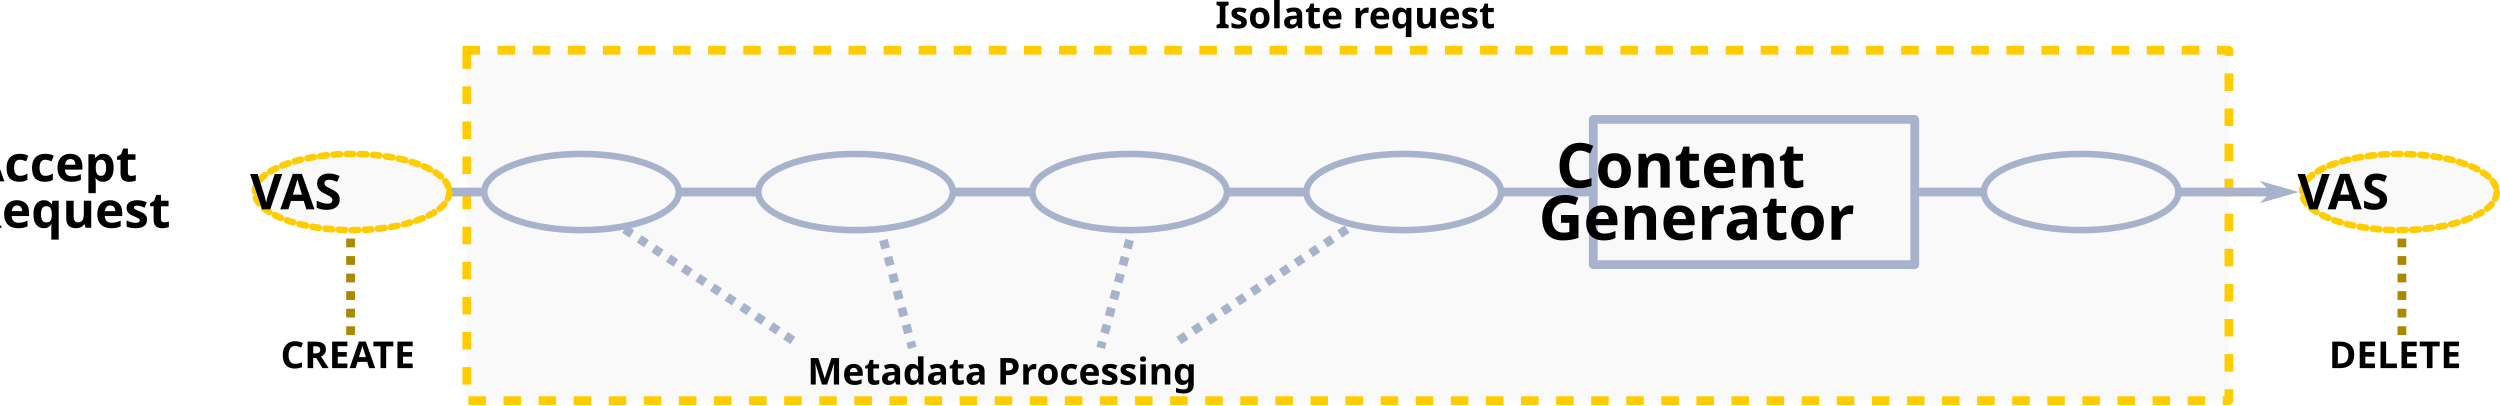
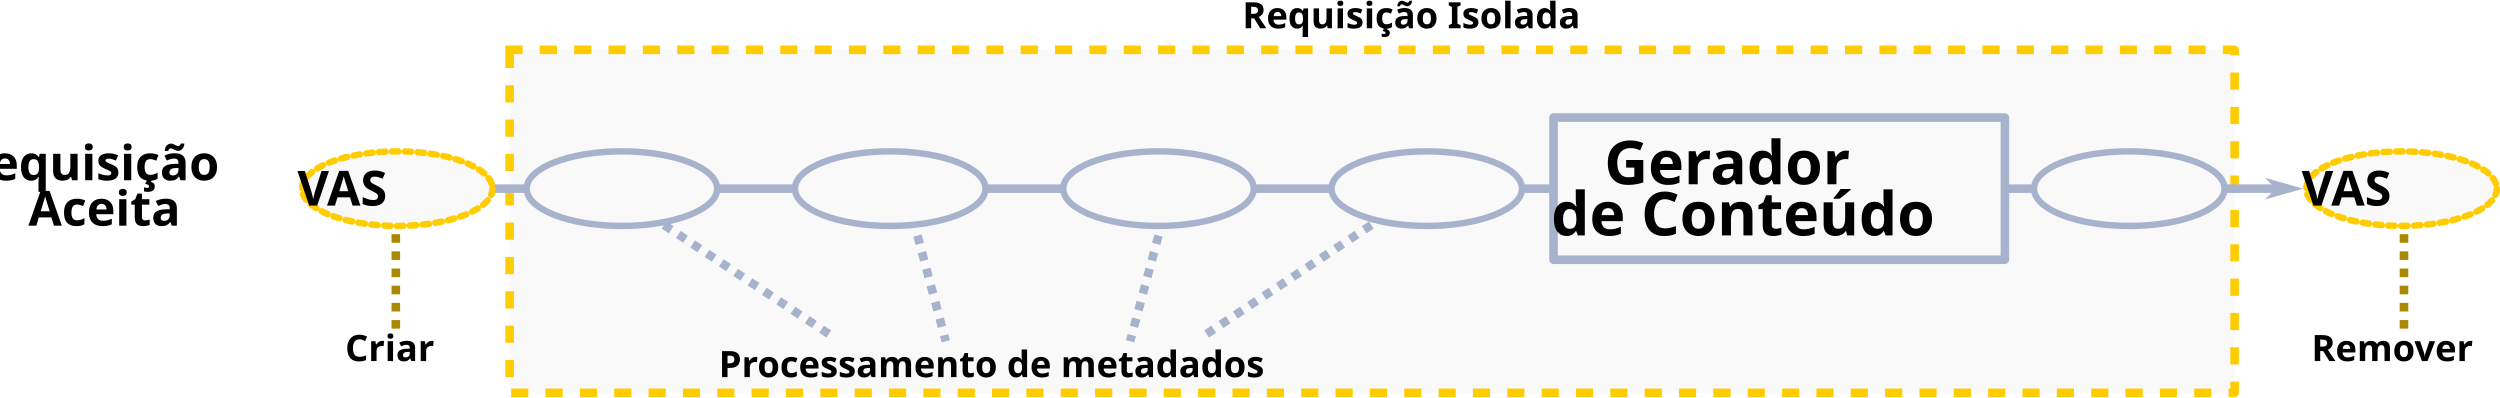
- <svg xmlns="http://www.w3.org/2000/svg" width="1140.033mm" height="184.695mm" viewBox="0 0 1140.033 184.695" version="1.1" id="svg8">
+ <svg xmlns="http://www.w3.org/2000/svg" width="1164.552mm" height="185.001mm" viewBox="0 0 1164.552 185.001" version="1.1" id="svg8">
  <defs id="defs2">
    <marker orient="auto" refY="0" refX="0" id="Arrow1Sstart" style="overflow:visible">
      <path id="path5565" d="M 0,0 5,-5 -12.5,0 5,5 Z" style="fill:#a7b3cd;fill-opacity:1;fill-rule:evenodd;stroke:#a7b3cd;stroke-width:1pt;stroke-opacity:1" transform="matrix(0.2,0,0,0.2,1.2,0)" />
    </marker>
    <marker style="overflow:visible" id="marker7534" refX="0" refY="0" orient="auto">
      <path transform="matrix(-0.3,0,0,-0.3,0.69,0)" d="M 8.719,4.034 -2.207,0.016 8.719,-4.002 c -1.745,2.372 -1.735,5.617 -6e-7,8.035 z" style="fill:#a7b3cd;fill-opacity:1;fill-rule:evenodd;stroke:#a7b3cd;stroke-width:0.625;stroke-linejoin:round;stroke-opacity:1" id="path7532" />
    </marker>
    <marker orient="auto" refY="0" refX="0" id="marker6702" style="overflow:visible">
      <path id="path6700" style="fill:#333333;fill-opacity:1;fill-rule:evenodd;stroke:#333333;stroke-width:0.625;stroke-linejoin:round;stroke-opacity:1" d="M 8.719,4.034 -2.207,0.016 8.719,-4.002 c -1.745,2.372 -1.735,5.617 -6e-7,8.035 z" transform="matrix(-0.3,0,0,-0.3,0.69,0)" />
    </marker>
    <marker orient="auto" refY="0" refX="0" id="marker6194" style="overflow:visible">
      <path id="path6192" style="fill:#a7b3cd;fill-opacity:1;fill-rule:evenodd;stroke:#a7b3cd;stroke-width:0.625;stroke-linejoin:round;stroke-opacity:1" d="M 8.719,4.034 -2.207,0.016 8.719,-4.002 c -1.745,2.372 -1.735,5.617 -6e-7,8.035 z" transform="matrix(-0.3,0,0,-0.3,0.69,0)" />
    </marker>
    <marker orient="auto" refY="0" refX="0" id="marker6148" style="overflow:visible">
      <path id="path6146" d="M 0,0 5,-5 -12.5,0 5,5 Z" style="fill:#a7b3cd;fill-opacity:1;fill-rule:evenodd;stroke:#a7b3cd;stroke-width:1pt;stroke-opacity:1" transform="matrix(-0.2,0,0,-0.2,-1.2,0)" />
    </marker>
    <marker orient="auto" refY="0" refX="0" id="marker5985" style="overflow:visible">
      <path id="path5983" style="fill:#a7b3cd;fill-opacity:1;fill-rule:evenodd;stroke:#a7b3cd;stroke-width:0.625;stroke-linejoin:round;stroke-opacity:1" d="M 8.719,4.034 -2.207,0.016 8.719,-4.002 c -1.745,2.372 -1.735,5.617 -6e-7,8.035 z" transform="matrix(-0.3,0,0,-0.3,0.69,0)" />
    </marker>
    <marker orient="auto" refY="0" refX="0" id="Arrow2Send" style="overflow:visible">
      <path id="path5586" style="fill:#a7b3cd;fill-opacity:1;fill-rule:evenodd;stroke:#a7b3cd;stroke-width:0.625;stroke-linejoin:round;stroke-opacity:1" d="M 8.719,4.034 -2.207,0.016 8.719,-4.002 c -1.745,2.372 -1.735,5.617 -6e-7,8.035 z" transform="matrix(-0.3,0,0,-0.3,0.69,0)" />
    </marker>
    <marker orient="auto" refY="0" refX="0" id="Arrow1Send" style="overflow:visible">
      <path id="path5568" d="M 0,0 5,-5 -12.5,0 5,5 Z" style="fill:#a7b3cd;fill-opacity:1;fill-rule:evenodd;stroke:#a7b3cd;stroke-width:1pt;stroke-opacity:1" transform="matrix(-0.2,0,0,-0.2,-1.2,0)" />
    </marker>
    <marker orient="auto" refY="0" refX="0" id="Arrow1Mend" style="overflow:visible">
      <path id="path5562" d="M 0,0 5,-5 -12.5,0 5,5 Z" style="fill:#a7b3cd;fill-opacity:1;fill-rule:evenodd;stroke:#a7b3cd;stroke-width:1pt;stroke-opacity:1" transform="matrix(-0.4,0,0,-0.4,-4,0)" />
    </marker>
    <marker orient="auto" refY="0" refX="0" id="marker5985-3" style="overflow:visible">
      <path id="path5983-1" style="fill:#a7b3cd;fill-opacity:1;fill-rule:evenodd;stroke:#a7b3cd;stroke-width:0.625;stroke-linejoin:round;stroke-opacity:1" d="M 8.719,4.034 -2.207,0.016 8.719,-4.002 c -1.745,2.372 -1.735,5.617 -6e-7,8.035 z" transform="matrix(-0.3,0,0,-0.3,0.69,0)" />
    </marker>
  </defs>
-   <g id="layer1" transform="translate(359.7943,-62.2309)">
+   <g id="layer1" transform="translate(384.3125,-61.92498)">
    <rect ry="0.066" y="85.141" x="-146.928" height="159.785" width="803.543" id="rect115377" style="opacity:1;fill:#f9f9f9;fill-opacity:1;stroke:#ffcc00;stroke-width:4;stroke-linecap:square;stroke-linejoin:bevel;stroke-miterlimit:4;stroke-dasharray:4, 12;stroke-dashoffset:0;stroke-opacity:1" />
    <path id="path8010" d="m 163.604,140.753 -21.47,80.145" style="fill:none;fill-rule:evenodd;stroke:#a7b3cd;stroke-width:4;stroke-linecap:butt;stroke-linejoin:miter;stroke-miterlimit:4;stroke-dasharray:4, 4;stroke-dashoffset:0;stroke-opacity:1" />
    <path style="fill:none;fill-rule:evenodd;stroke:#a7b3cd;stroke-width:4;stroke-linecap:butt;stroke-linejoin:miter;stroke-miterlimit:4;stroke-dasharray:4, 4;stroke-dashoffset:0;stroke-opacity:1" d="m 34.788,140.753 21.47,80.145" id="path8008" />
    <path id="path8006" d="M -81.668,162.322 2.626,218.073" style="fill:none;fill-rule:evenodd;stroke:#a7b3cd;stroke-width:4;stroke-linecap:butt;stroke-linejoin:miter;stroke-miterlimit:4;stroke-dasharray:4, 4;stroke-dashoffset:0;stroke-opacity:1" />
    <path id="path7530" d="M 681.328,149.799 H -156.839" style="fill:none;fill-rule:evenodd;stroke:#a7b3cd;stroke-width:4;stroke-linecap:butt;stroke-linejoin:miter;stroke-miterlimit:4;stroke-dasharray:none;stroke-opacity:1;marker-start:url(#Arrow1Sstart)" />
    <path style="fill:none;fill-rule:evenodd;stroke:#a7b3cd;stroke-width:4;stroke-linecap:butt;stroke-linejoin:miter;stroke-miterlimit:4;stroke-dasharray:4, 4;stroke-dashoffset:0;stroke-opacity:1" d="m 261.161,162.322 -84.294,55.752" id="path4572-3-6-7" />
    <ellipse style="opacity:1;fill:#f9f9f9;fill-opacity:1;stroke:#a7b3cd;stroke-width:3;stroke-linecap:round;stroke-linejoin:round;stroke-miterlimit:4;stroke-dasharray:none;stroke-dashoffset:0;stroke-opacity:1" id="path5162-5-7" cx="-94.613" cy="149.799" rx="44.367" ry="17.373" />
-     <g id="g7504" transform="translate(71.49663,-4.479088)">
-       <rect ry="0.027" y="121.158" x="295.267" height="66.241" width="146.595" id="rect4504-3-7" style="opacity:1;fill:#f9f9f9;fill-opacity:1;stroke:#a7b3cd;stroke-width:4;stroke-linecap:square;stroke-linejoin:bevel;stroke-miterlimit:4;stroke-dasharray:none;stroke-opacity:1" />
-       <text id="text4508-3-6-9" y="152.252" x="368.086" style="font-style:normal;font-variant:normal;font-weight:normal;font-stretch:normal;font-size:28.222px;line-height:6.615px;font-family:'Open Sans';-inkscape-font-specification:'Open Sans';letter-spacing:0px;word-spacing:0px;fill:#000000;fill-opacity:1;stroke:none;stroke-width:0.265px;stroke-linecap:butt;stroke-linejoin:miter;stroke-opacity:1" xml:space="preserve">
-         <tspan style="font-style:normal;font-variant:normal;font-weight:bold;font-stretch:normal;font-size:28.222px;line-height:23.812px;font-family:'Istok Web';-inkscape-font-specification:'Istok Web Bold';text-align:center;text-anchor:middle;fill:#000000;stroke:none;stroke-width:0.265px" y="152.252" x="368.086" id="tspan4506-6-1-2">Content</tspan>
-         <tspan id="tspan7498" style="font-style:normal;font-variant:normal;font-weight:bold;font-stretch:normal;font-size:28.222px;line-height:23.812px;font-family:'Istok Web';-inkscape-font-specification:'Istok Web Bold';text-align:center;text-anchor:middle;fill:#000000;stroke:none;stroke-width:0.265px" y="176.065" x="368.086">Generator</tspan>
-       </text>
-     </g>
+     <rect style="opacity:1;fill:#f9f9f9;fill-opacity:1;stroke:#a7b3cd;stroke-width:4;stroke-linecap:square;stroke-linejoin:bevel;stroke-miterlimit:4;stroke-dasharray:none;stroke-opacity:1" id="rect4504-3-7" width="210.261" height="66.241" x="339.351" y="116.679" ry="0.027" />
+     <text xml:space="preserve" style="font-style:normal;font-variant:normal;font-weight:normal;font-stretch:normal;font-size:28.222px;line-height:6.615px;font-family:'Open Sans';-inkscape-font-specification:'Open Sans';letter-spacing:0px;word-spacing:0px;fill:#000000;fill-opacity:1;stroke:none;stroke-width:0.265px;stroke-linecap:butt;stroke-linejoin:miter;stroke-opacity:1" x="445.933" y="147.773" id="text4508-3-6-9">
+       <tspan x="445.933" y="147.773" style="font-style:normal;font-variant:normal;font-weight:bold;font-stretch:normal;font-size:28.222px;line-height:23.812px;font-family:'Istok Web';-inkscape-font-specification:'Istok Web Bold';text-align:center;text-anchor:middle;fill:#000000;stroke:none;stroke-width:0.265px" id="tspan7498">Gerador</tspan>
+       <tspan id="tspan938" x="445.933" y="171.586" style="font-style:normal;font-variant:normal;font-weight:bold;font-stretch:normal;font-size:28.222px;line-height:23.812px;font-family:'Istok Web';-inkscape-font-specification:'Istok Web Bold';text-align:center;text-anchor:middle;fill:#000000;stroke:none;stroke-width:0.265px">de Conteúdo</tspan>
+     </text>
    <ellipse ry="17.373" rx="44.367" cy="149.799" cx="280.312" id="ellipse7442" style="opacity:1;fill:#f9f9f9;fill-opacity:1;stroke:#a7b3cd;stroke-width:3;stroke-linecap:round;stroke-linejoin:round;stroke-miterlimit:4;stroke-dasharray:none;stroke-dashoffset:0;stroke-opacity:1" />
    <ellipse style="opacity:1;fill:#f9f9f9;fill-opacity:1;stroke:#a7b3cd;stroke-width:3;stroke-linecap:round;stroke-linejoin:round;stroke-miterlimit:4;stroke-dasharray:none;stroke-dashoffset:0;stroke-opacity:1" id="ellipse7444" cx="155.337" cy="149.799" rx="44.367" ry="17.373" />
    <ellipse ry="17.373" rx="44.367" cy="149.799" cx="30.362" id="ellipse7446" style="opacity:1;fill:#f9f9f9;fill-opacity:1;stroke:#a7b3cd;stroke-width:3;stroke-linecap:round;stroke-linejoin:round;stroke-miterlimit:4;stroke-dasharray:none;stroke-dashoffset:0;stroke-opacity:1" />
-     <ellipse style="opacity:1;fill:#f9f9f9;fill-opacity:1;stroke:#a7b3cd;stroke-width:3;stroke-linecap:round;stroke-linejoin:round;stroke-miterlimit:4;stroke-dasharray:none;stroke-dashoffset:0;stroke-opacity:1" id="ellipse7448" cx="589.227" cy="149.799" rx="44.367" ry="17.373" />
-     <text xml:space="preserve" style="font-style:normal;font-variant:normal;font-weight:normal;font-stretch:normal;font-size:28.222px;line-height:6.615px;font-family:'Open Sans';-inkscape-font-specification:'Open Sans';letter-spacing:0px;word-spacing:0px;fill:#000000;fill-opacity:1;stroke:none;stroke-width:0.265px;stroke-linecap:butt;stroke-linejoin:miter;stroke-opacity:1" x="-309.612" y="144.915" id="text4508-3-6-9-8">
-       <tspan id="tspan4506-6-1-2-4" x="-309.612" y="144.915" style="font-style:normal;font-variant:normal;font-weight:bold;font-stretch:normal;font-size:22.578px;line-height:21.167px;font-family:'Istok Web';-inkscape-font-specification:'Istok Web Bold';text-align:center;text-anchor:middle;fill:#000000;stroke:none;stroke-width:0.265px">Accept</tspan>
-       <tspan x="-309.612" y="166.082" style="font-style:normal;font-variant:normal;font-weight:bold;font-stretch:normal;font-size:22.578px;line-height:21.167px;font-family:'Istok Web';-inkscape-font-specification:'Istok Web Bold';text-align:center;text-anchor:middle;fill:#000000;stroke:none;stroke-width:0.265px" id="tspan7493">Request</tspan>
+     <ellipse style="opacity:1;fill:#f9f9f9;fill-opacity:1;stroke:#a7b3cd;stroke-width:3;stroke-linecap:round;stroke-linejoin:round;stroke-miterlimit:4;stroke-dasharray:none;stroke-dashoffset:0;stroke-opacity:1" id="ellipse7448" cx="607.555" cy="149.799" rx="44.367" ry="17.373" />
+     <text xml:space="preserve" style="font-style:normal;font-variant:normal;font-weight:normal;font-stretch:normal;font-size:28.222px;line-height:6.615px;font-family:'Open Sans';-inkscape-font-specification:'Open Sans';letter-spacing:0px;word-spacing:0px;fill:#000000;fill-opacity:1;stroke:none;stroke-width:0.265px;stroke-linecap:butt;stroke-linejoin:miter;stroke-opacity:1" x="-317.329" y="145.88" id="text4508-3-6-9-8">
+       <tspan x="-317.329" y="145.88" style="font-style:normal;font-variant:normal;font-weight:bold;font-stretch:normal;font-size:22.578px;line-height:21.167px;font-family:'Istok Web';-inkscape-font-specification:'Istok Web Bold';text-align:center;text-anchor:middle;fill:#000000;stroke:none;stroke-width:0.265px" id="tspan7493">Requisição</tspan>
+       <tspan x="-317.329" y="167.047" style="font-style:normal;font-variant:normal;font-weight:bold;font-stretch:normal;font-size:22.578px;line-height:21.167px;font-family:'Istok Web';-inkscape-font-specification:'Istok Web Bold';text-align:center;text-anchor:middle;fill:#000000;stroke:none;stroke-width:0.265px" id="tspan934">Aceita</tspan>
    </text>
-     <text id="text7479" y="237.596" x="8.381" style="font-style:normal;font-variant:normal;font-weight:normal;font-stretch:normal;font-size:28.222px;line-height:6.615px;font-family:'Open Sans';-inkscape-font-specification:'Open Sans';letter-spacing:0px;word-spacing:0px;fill:#000000;fill-opacity:1;stroke:none;stroke-width:0.265px;stroke-linecap:butt;stroke-linejoin:miter;stroke-opacity:1" xml:space="preserve">
-       <tspan style="font-style:normal;font-variant:normal;font-weight:bold;font-stretch:normal;font-size:16.933px;font-family:'Istok Web';-inkscape-font-specification:'Istok Web Bold';fill:#000000;stroke:none;stroke-width:0.265px" y="237.596" x="8.381" id="tspan7477">Metadata Processing</tspan>
+     <text id="text7479" y="237.596" x="-49.498" style="font-style:normal;font-variant:normal;font-weight:normal;font-stretch:normal;font-size:28.222px;line-height:6.615px;font-family:'Open Sans';-inkscape-font-specification:'Open Sans';letter-spacing:0px;word-spacing:0px;fill:#000000;fill-opacity:1;stroke:none;stroke-width:0.265px;stroke-linecap:butt;stroke-linejoin:miter;stroke-opacity:1" xml:space="preserve">
+       <tspan style="font-style:normal;font-variant:normal;font-weight:bold;font-stretch:normal;font-size:16.933px;font-family:'Istok Web';-inkscape-font-specification:'Istok Web Bold';fill:#000000;stroke:none;stroke-width:0.265px" y="237.596" x="-49.498" id="tspan7477">Processamento de metadados</tspan>
    </text>
    <g id="g115359">
      <ellipse style="opacity:1;fill:#f9f9f9;fill-opacity:1;stroke:#ffcc00;stroke-width:3;stroke-linecap:round;stroke-linejoin:round;stroke-miterlimit:4;stroke-dasharray:3, 3;stroke-dashoffset:0;stroke-opacity:1" id="ellipse114759" cx="-199.248" cy="149.799" rx="44.367" ry="17.373" />
      <text xml:space="preserve" style="font-style:normal;font-variant:normal;font-weight:normal;font-stretch:normal;font-size:28.222px;line-height:6.615px;font-family:'Open Sans';-inkscape-font-specification:'Open Sans';letter-spacing:0px;word-spacing:0px;fill:#000000;fill-opacity:1;stroke:none;stroke-width:0.265px;stroke-linecap:butt;stroke-linejoin:miter;stroke-opacity:1" x="-199.201" y="157.703" id="text115343">
        <tspan x="-199.201" y="157.703" style="font-style:normal;font-variant:normal;font-weight:bold;font-stretch:normal;font-size:22.578px;line-height:21.167px;font-family:'Istok Web';-inkscape-font-specification:'Istok Web Bold';text-align:center;text-anchor:middle;fill:#000000;stroke:none;stroke-width:0.265px" id="tspan115341">VAS</tspan>
      </text>
    </g>
    <g id="g115354" transform="translate(0.3149761)">
      <ellipse ry="17.373" rx="44.367" cy="149.799" cx="734.057" id="ellipse114761" style="opacity:1;fill:#f9f9f9;fill-opacity:1;stroke:#ffcc00;stroke-width:3;stroke-linecap:round;stroke-linejoin:round;stroke-miterlimit:4;stroke-dasharray:3, 3;stroke-dashoffset:0;stroke-opacity:1" />
      <text id="text115349" y="157.703" x="734.104" style="font-style:normal;font-variant:normal;font-weight:normal;font-stretch:normal;font-size:28.222px;line-height:6.615px;font-family:'Open Sans';-inkscape-font-specification:'Open Sans';letter-spacing:0px;word-spacing:0px;fill:#000000;fill-opacity:1;stroke:none;stroke-width:0.265px;stroke-linecap:butt;stroke-linejoin:miter;stroke-opacity:1" xml:space="preserve">
        <tspan id="tspan115347" style="font-style:normal;font-variant:normal;font-weight:bold;font-stretch:normal;font-size:22.578px;line-height:21.167px;font-family:'Istok Web';-inkscape-font-specification:'Istok Web Bold';text-align:center;text-anchor:middle;fill:#000000;stroke:none;stroke-width:0.265px" y="157.703" x="734.104">VAS</tspan>
      </text>
    </g>
-     <text xml:space="preserve" style="font-style:normal;font-variant:normal;font-weight:normal;font-stretch:normal;font-size:28.222px;line-height:6.615px;font-family:'Open Sans';-inkscape-font-specification:'Open Sans';letter-spacing:0px;word-spacing:0px;fill:#000000;fill-opacity:1;stroke:none;stroke-width:0.265px;stroke-linecap:butt;stroke-linejoin:miter;stroke-opacity:1" x="-231.829" y="230.113" id="text115363">
-       <tspan id="tspan115361" x="-231.829" y="230.113" style="font-style:normal;font-variant:normal;font-weight:bold;font-stretch:normal;font-size:16.933px;font-family:'Istok Web';-inkscape-font-specification:'Istok Web Bold';fill:#000000;stroke:none;stroke-width:0.265px">CREATE</tspan>
+     <text xml:space="preserve" style="font-style:normal;font-variant:normal;font-weight:normal;font-stretch:normal;font-size:28.222px;line-height:6.615px;font-family:'Open Sans';-inkscape-font-specification:'Open Sans';letter-spacing:0px;word-spacing:0px;fill:#000000;fill-opacity:1;stroke:none;stroke-width:0.265px;stroke-linecap:butt;stroke-linejoin:miter;stroke-opacity:1" x="-223.533" y="230.113" id="text115363">
+       <tspan id="tspan115361" x="-223.533" y="230.113" style="font-style:normal;font-variant:normal;font-weight:bold;font-stretch:normal;font-size:16.933px;font-family:'Istok Web';-inkscape-font-specification:'Istok Web Bold';fill:#000000;stroke:none;stroke-width:0.265px">Criar</tspan>
    </text>
-     <text id="text115367" y="230.113" x="702.213" style="font-style:normal;font-variant:normal;font-weight:normal;font-stretch:normal;font-size:28.222px;line-height:6.615px;font-family:'Open Sans';-inkscape-font-specification:'Open Sans';letter-spacing:0px;word-spacing:0px;fill:#000000;fill-opacity:1;stroke:none;stroke-width:0.265px;stroke-linecap:butt;stroke-linejoin:miter;stroke-opacity:1" xml:space="preserve">
-       <tspan style="font-style:normal;font-variant:normal;font-weight:bold;font-stretch:normal;font-size:16.933px;font-family:'Istok Web';-inkscape-font-specification:'Istok Web Bold';fill:#000000;stroke:none;stroke-width:0.265px" y="230.113" x="702.213" id="tspan115365">DELETE</tspan>
+     <text id="text115367" y="230.113" x="692.422" style="font-style:normal;font-variant:normal;font-weight:normal;font-stretch:normal;font-size:28.222px;line-height:6.615px;font-family:'Open Sans';-inkscape-font-specification:'Open Sans';letter-spacing:0px;word-spacing:0px;fill:#000000;fill-opacity:1;stroke:none;stroke-width:0.265px;stroke-linecap:butt;stroke-linejoin:miter;stroke-opacity:1" xml:space="preserve">
+       <tspan style="font-style:normal;font-variant:normal;font-weight:bold;font-stretch:normal;font-size:16.933px;font-family:'Istok Web';-inkscape-font-specification:'Istok Web Bold';fill:#000000;stroke:none;stroke-width:0.265px" y="230.113" x="692.422" id="tspan115365">Remover</tspan>
    </text>
    <path style="fill:none;fill-rule:evenodd;stroke:#aa8800;stroke-width:4;stroke-linecap:butt;stroke-linejoin:miter;stroke-miterlimit:4;stroke-dasharray:4, 4;stroke-dashoffset:0;stroke-opacity:1" d="M -199.928,171.015 V 218.073" id="path115369" />
    <path id="path115371" d="M 735.516,171.015 V 218.073" style="fill:none;fill-rule:evenodd;stroke:#aa8800;stroke-width:4;stroke-linecap:butt;stroke-linejoin:miter;stroke-miterlimit:4;stroke-dasharray:4, 4;stroke-dashoffset:0;stroke-opacity:1" />
    <text id="text115393" y="75.096" x="194.42" style="font-style:normal;font-variant:normal;font-weight:normal;font-stretch:normal;font-size:28.222px;line-height:6.615px;font-family:'Open Sans';-inkscape-font-specification:'Open Sans';letter-spacing:0px;word-spacing:0px;fill:#000000;fill-opacity:1;stroke:none;stroke-width:0.265px;stroke-linecap:butt;stroke-linejoin:miter;stroke-opacity:1" xml:space="preserve">
-       <tspan style="font-style:normal;font-variant:normal;font-weight:bold;font-stretch:normal;font-size:16.933px;font-family:'Istok Web';-inkscape-font-specification:'Istok Web Bold';fill:#000000;stroke:none;stroke-width:0.265px" y="75.096" x="194.42" id="tspan115391">Isolate request</tspan>
+       <tspan style="font-style:normal;font-variant:normal;font-weight:bold;font-stretch:normal;font-size:16.933px;font-family:'Istok Web';-inkscape-font-specification:'Istok Web Bold';fill:#000000;stroke:none;stroke-width:0.265px" y="75.096" x="194.42" id="tspan115391">Requisição Isolada</tspan>
    </text>
  </g>
</svg>
